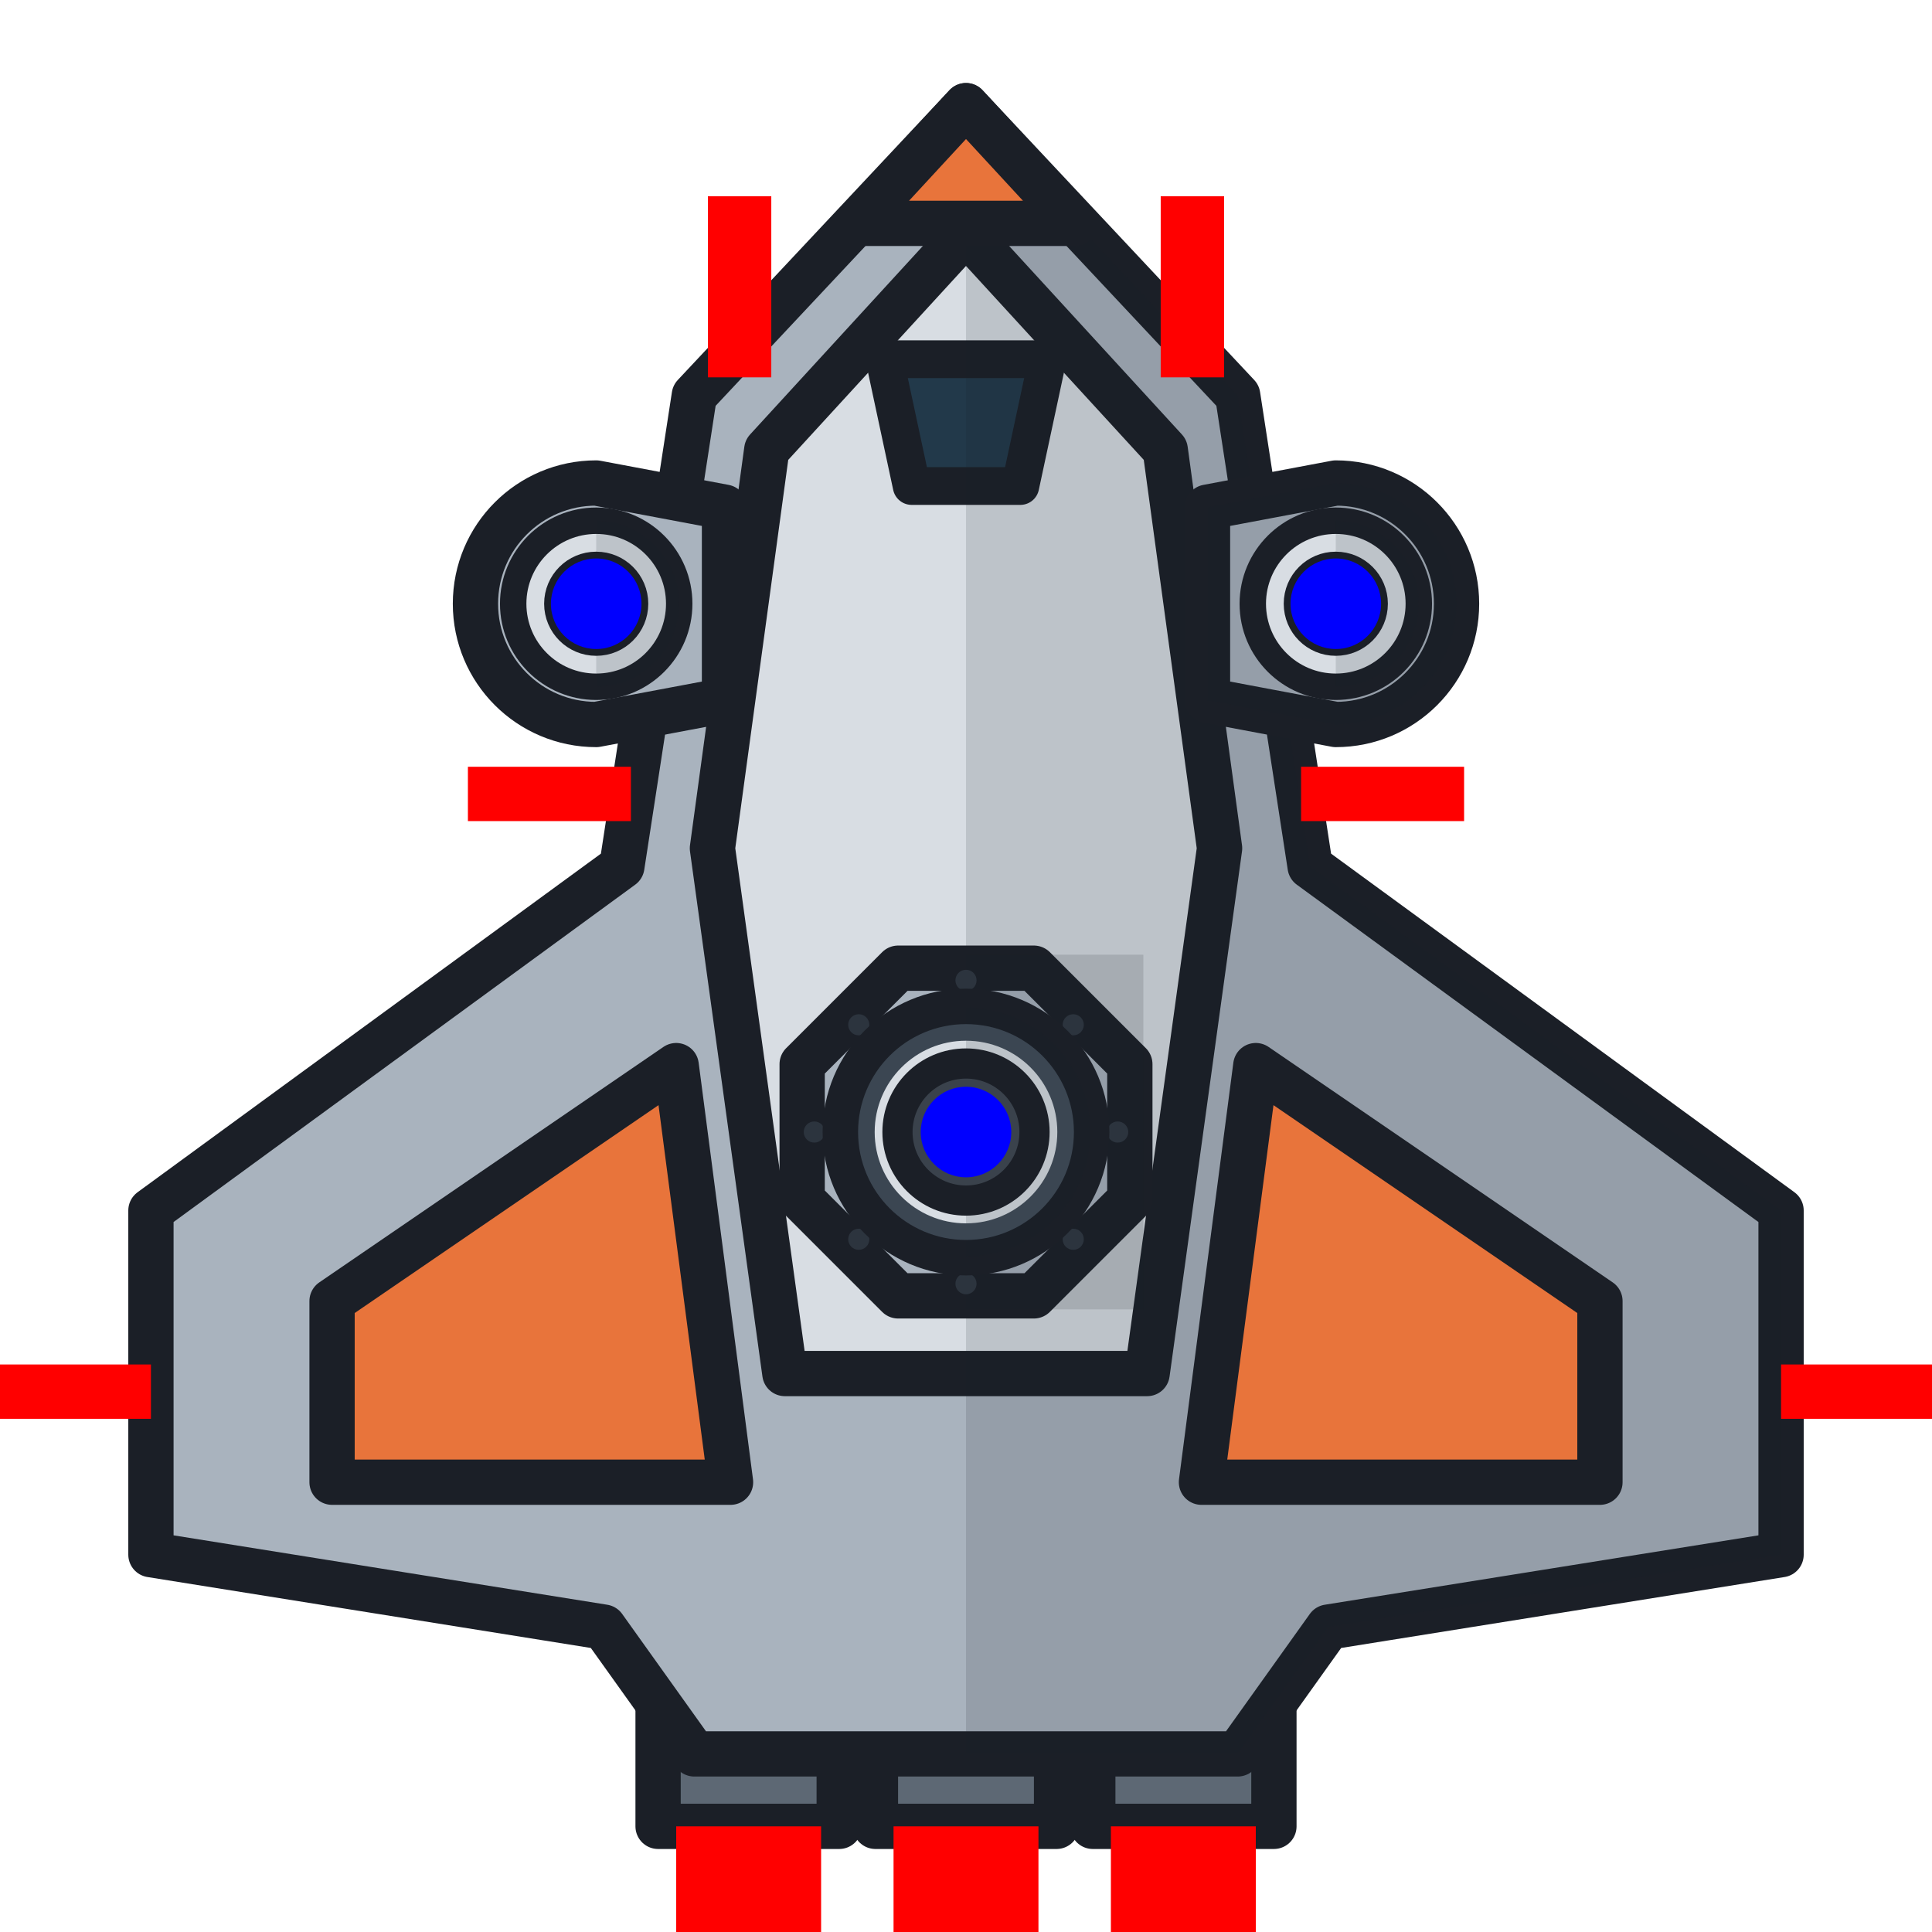
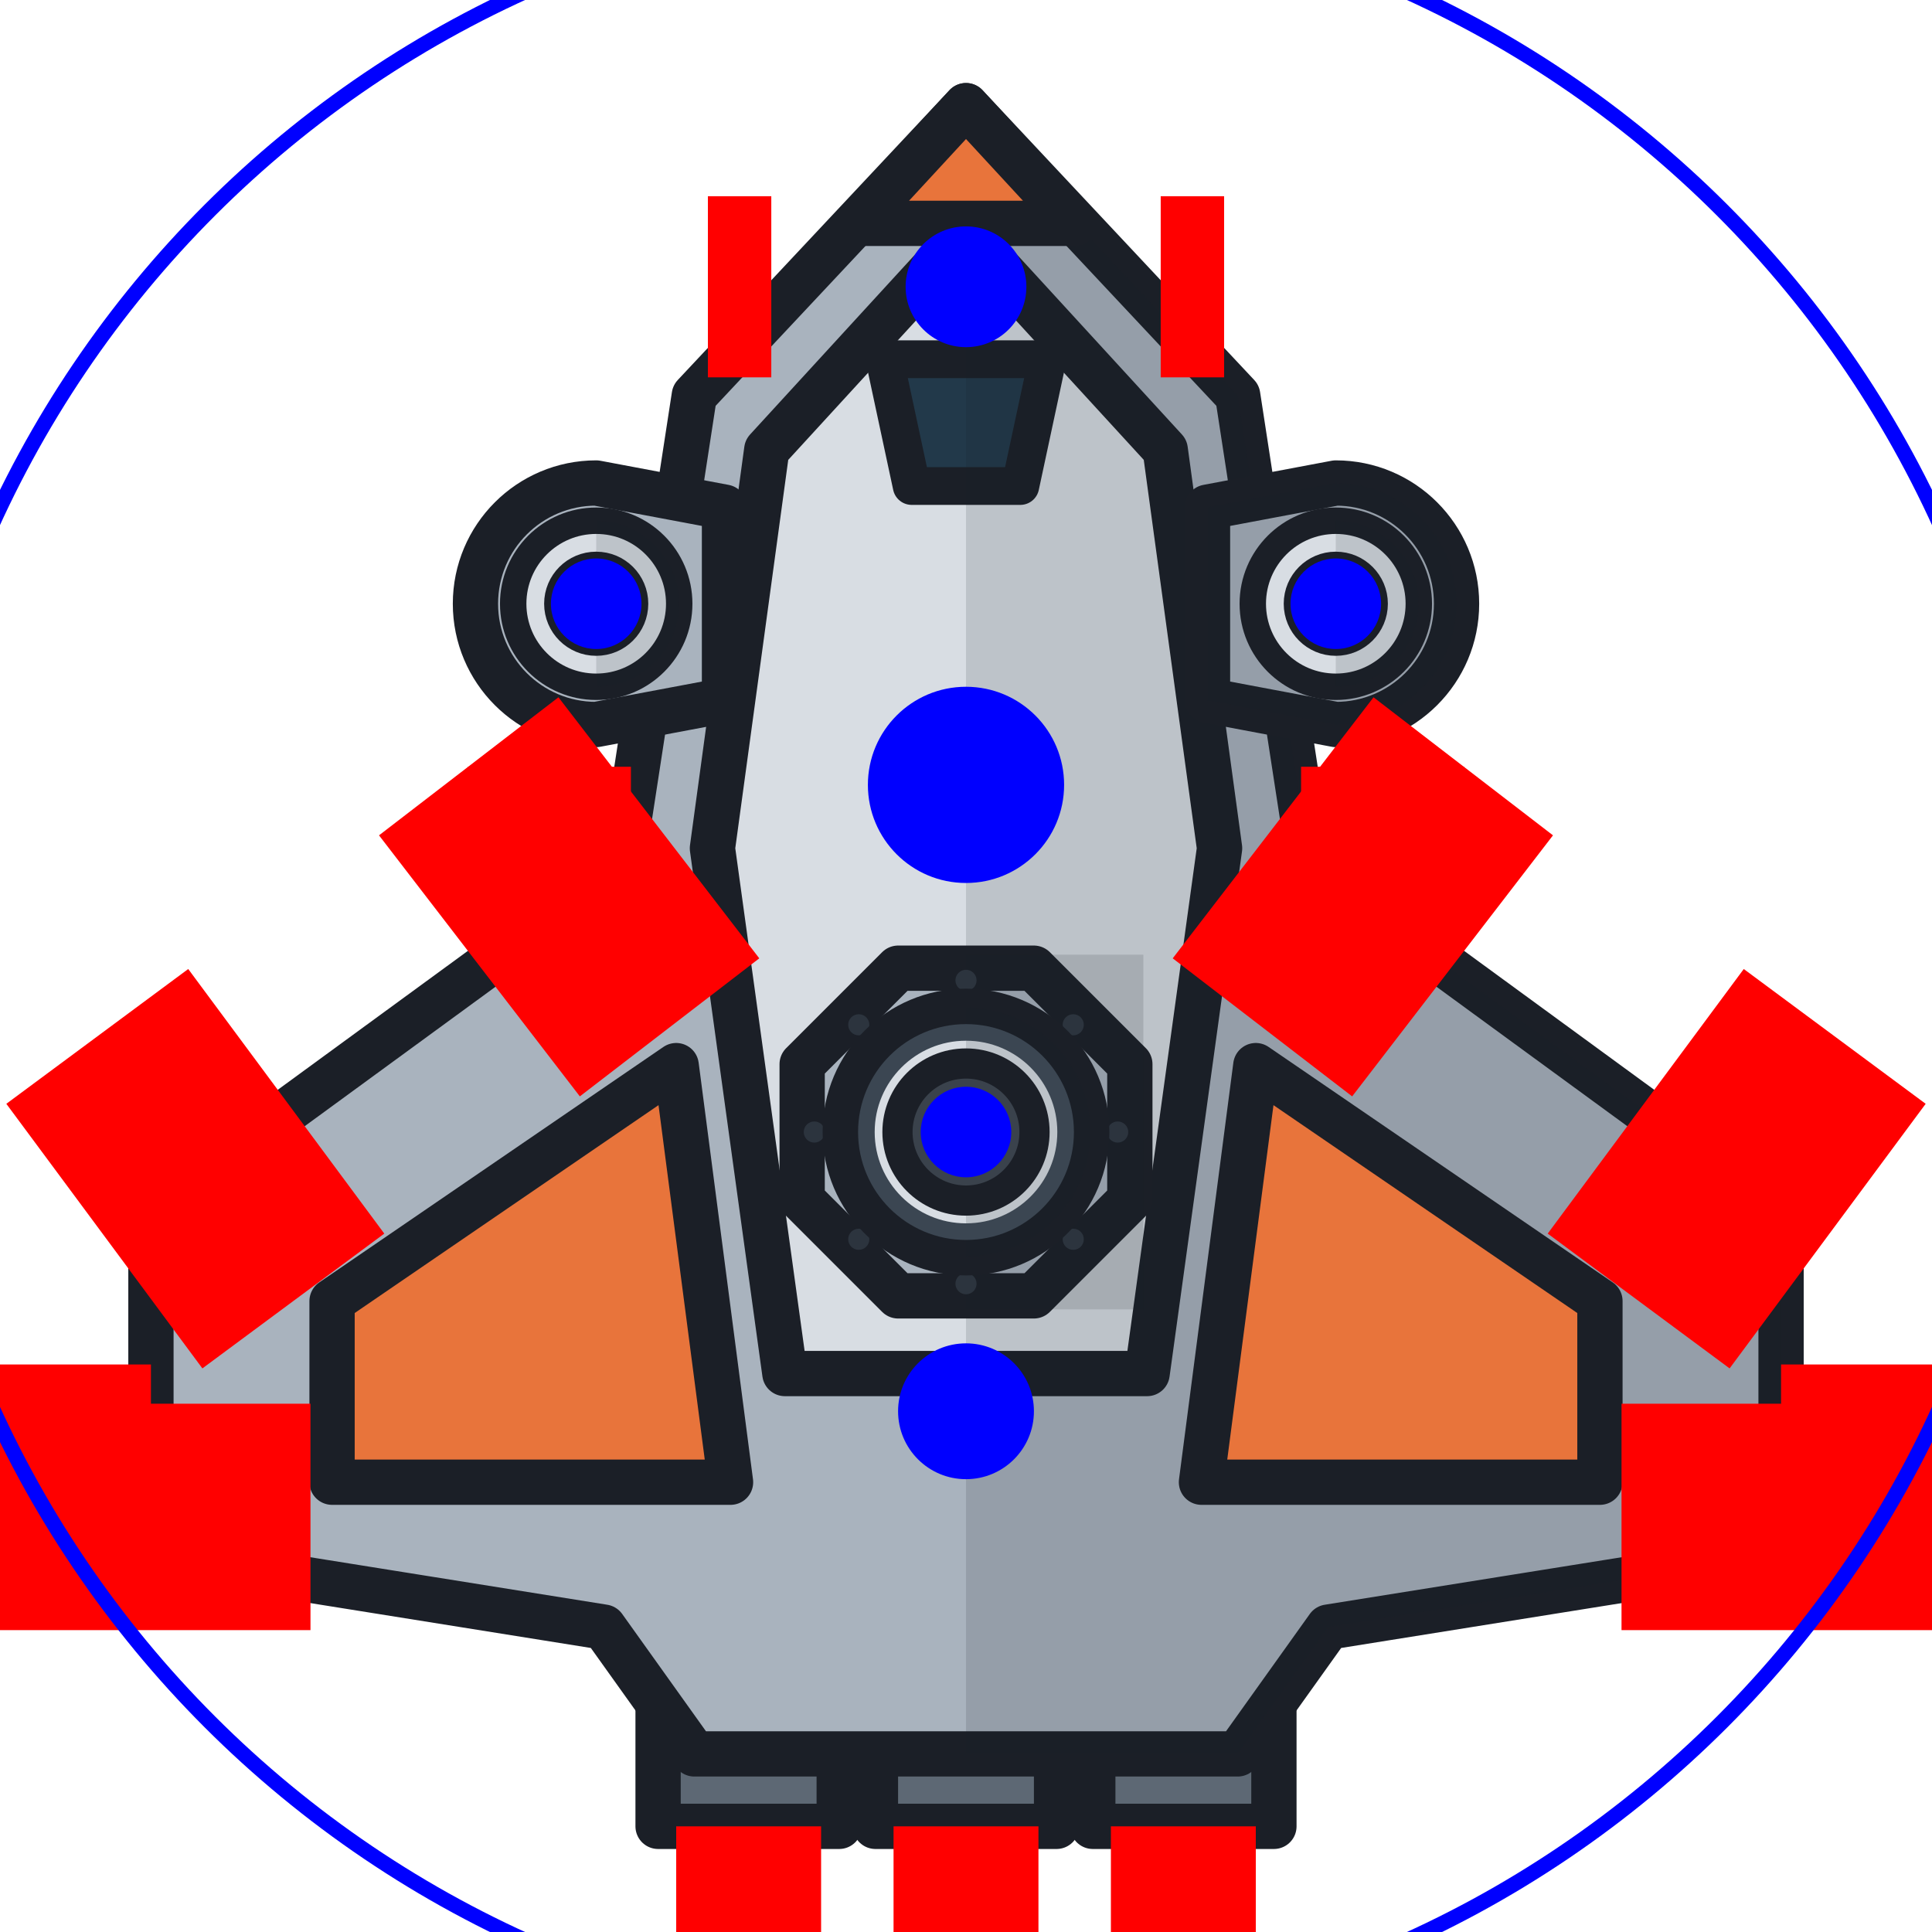
<svg xmlns="http://www.w3.org/2000/svg" viewBox="0 0 256 256">
  <g id="hull" stroke="#1b1f27" stroke-width="6" stroke-linejoin="round" stroke-linecap="round">
    <rect x="87.2" y="220.4" width="24" height="21.6" fill="#5d6874" />
    <rect x="116" y="220.4" width="24" height="21.6" fill="#5d6874" />
    <rect x="144.8" y="220.4" width="24" height="21.6" fill="#5d6874" />
    <path d="M128 14 L164 52.4 L173.6 114.8 L236 160.4 L236 206 L176 215.6 L164 232.4 L92 232.4 L80 215.6 L20 206 L20 160.4 L82.4 114.8 L92 52.4 Z" fill="#a9b3be" />
    <path d="M128 30.8 L154.4 59.6 L161.6 112.4 L152 182 L104 182 L94.4 112.4 L101.6 59.6 Z" fill="#d8dde3" />
    <path d="M117.2 47.6 L138.8 47.6 L135.2 64.4 L120.8 64.4 Z" fill="#22394a" stroke-width="5" />
    <path d="M128 14 L164 52.4 L173.6 114.8 L236 160.4 L236 206 L176 215.6 L164 232.4 L128 232.4 Z" stroke="none" fill="#1b1f27" fill-opacity="0.14" />
    <path d="M96 67.2 L79 64 A16 16 0 0 0 79 96 L96 92.8 Z" fill="#a9b3be" />
    <circle cx="79" cy="80" r="11" fill="#d8dde3" stroke-width="3.5" />
    <path d="M79 69 A11 11 0 0 1 79 91 Z" fill="#1b1f27" fill-opacity="0.14" stroke="none" />
    <circle cx="79" cy="80" r="5.5" fill="#3a424c" stroke-width="2.8" />
    <path d="M160 67.2 L177 64 A16 16 0 0 1 177 96 L160 92.8 Z" fill="#a9b3be" />
    <path d="M160 67.2 L177 64 A16 16 0 0 1 177 96 L160 92.8 Z" fill="#1b1f27" fill-opacity="0.14" stroke="none" />
    <circle cx="177" cy="80" r="11" fill="#d8dde3" stroke-width="3.5" />
    <path d="M177 69 A11 11 0 0 1 177 91 Z" fill="#1b1f27" fill-opacity="0.14" stroke="none" />
    <circle cx="177" cy="80" r="5.5" fill="#3a424c" stroke-width="2.8" />
    <path d="M149.71 158.99 L136.99 171.71 L119.01 171.71 L106.29 158.99 L106.29 141.01 L119.01 128.29 L136.99 128.29 L149.71 141.01 Z" fill="#a9b3be" />
    <path d="M128 126.5 L151.5 126.5 L151.5 173.5 L128 173.5 Z" fill="#1b1f27" fill-opacity="0.14" stroke="none" />
    <circle cx="148.1" cy="150" r="1.4" fill="#2c343e" stroke="none" />
    <circle cx="142.21" cy="164.21" r="1.4" fill="#2c343e" stroke="none" />
    <circle cx="128" cy="170.1" r="1.4" fill="#2c343e" stroke="none" />
    <circle cx="113.79" cy="164.21" r="1.4" fill="#2c343e" stroke="none" />
    <circle cx="107.9" cy="150" r="1.4" fill="#2c343e" stroke="none" />
    <circle cx="113.79" cy="135.79" r="1.4" fill="#2c343e" stroke="none" />
    <circle cx="128" cy="129.9" r="1.4" fill="#2c343e" stroke="none" />
    <circle cx="142.21" cy="135.79" r="1.4" fill="#2c343e" stroke="none" />
    <circle cx="128" cy="150" r="16.5" fill="#d8dde3" stroke-width="5" />
    <path d="M128 133.5 A16.5 16.5 0 0 1 128 166.5 Z" fill="#1b1f27" fill-opacity="0.14" stroke="none" />
    <circle cx="128" cy="150" r="13.2" fill="none" stroke="#3b4652" stroke-width="2.2" />
    <circle cx="128" cy="150" r="9.08" fill="#3a424c" stroke-width="4" />
  </g>
  <g id="accent" stroke="#1b1f27" stroke-width="6" stroke-linejoin="round" stroke-linecap="round">
    <path d="M44 172.4 L89.6 141.2 L96.8 196.4 L44 196.4 Z" fill="#e8743b" />
    <path d="M212 172.4 L166.4 141.2 L159.2 196.4 L212 196.4 Z" fill="#e8743b" />
    <path d="M128 14 L142.4 29.6 L113.6 29.6 Z" fill="#e8743b" />
  </g>
  <g id="anchors">
    <line id="flame-main-1" x1="99.2" y1="242" x2="99.2" y2="278" stroke="#ff0000" stroke-width="19.2" />
    <line id="flame-main-2" x1="128" y1="242" x2="128" y2="278" stroke="#ff0000" stroke-width="19.2" />
    <line id="flame-main-3" x1="156.8" y1="242" x2="156.8" y2="278" stroke="#ff0000" stroke-width="19.2" />
    <line id="flame-reverse-1" x1="98" y1="50" x2="98" y2="26" stroke="#ff0000" stroke-width="8.4" />
    <line id="flame-reverse-2" x1="158" y1="50" x2="158" y2="26" stroke="#ff0000" stroke-width="8.4" />
    <line id="flame-side-1" x1="83.6" y1="105.2" x2="62" y2="105.2" stroke="#ff0000" stroke-width="7.2" />
    <line id="flame-side-2" x1="172.4" y1="105.2" x2="194" y2="105.2" stroke="#ff0000" stroke-width="7.2" />
    <line id="flame-side-3" x1="20" y1="184.4" x2="-1.6" y2="184.4" stroke="#ff0000" stroke-width="7.2" />
    <line id="flame-side-4" x1="236" y1="184.4" x2="257.6" y2="184.4" stroke="#ff0000" stroke-width="7.2" />
    <circle id="turret-medium-1" cx="79" cy="80" r="6" fill="#0000ff" />
    <circle id="turret-medium-2" cx="177" cy="80" r="6" fill="#0000ff" />
    <circle id="turret-heavy-1" cx="128" cy="150" r="6" fill="#0000ff" />
+     <line id="armor-1" x1="38.87" y1="172.39" x2="12.89" y2="137.33" stroke="#ff0000" stroke-width="30" />
+     <line id="armor-2" x1="217.13" y1="172.39" x2="243.11" y2="137.33" stroke="#ff0000" stroke-width="30" />
+     <line id="armor-3" x1="88.72" y1="136.13" x2="62.11" y2="101.54" stroke="#ff0000" stroke-width="30" />
+     <line id="armor-4" x1="167.28" y1="136.13" x2="193.89" y2="101.54" stroke="#ff0000" stroke-width="30" />
+     <line id="armor-5" x1="41.14" y1="201" x2="-2.5" y2="201" stroke="#ff0000" stroke-width="30" />
+     <line id="armor-6" x1="214.86" y1="201" x2="258.5" y2="201" stroke="#ff0000" stroke-width="30" />
+     <circle id="module-1" cx="128" cy="187" r="9" fill="#0000ff" />
+     <circle id="module-2" cx="128" cy="104" r="13" fill="#0000ff" />
+     <circle id="nose" cx="128" cy="38" r="8" fill="#0000ff" />
+     <circle id="shield" cx="128" cy="128" r="141.67" fill="none" stroke="#0000ff" stroke-width="2" />
  </g>
</svg>
